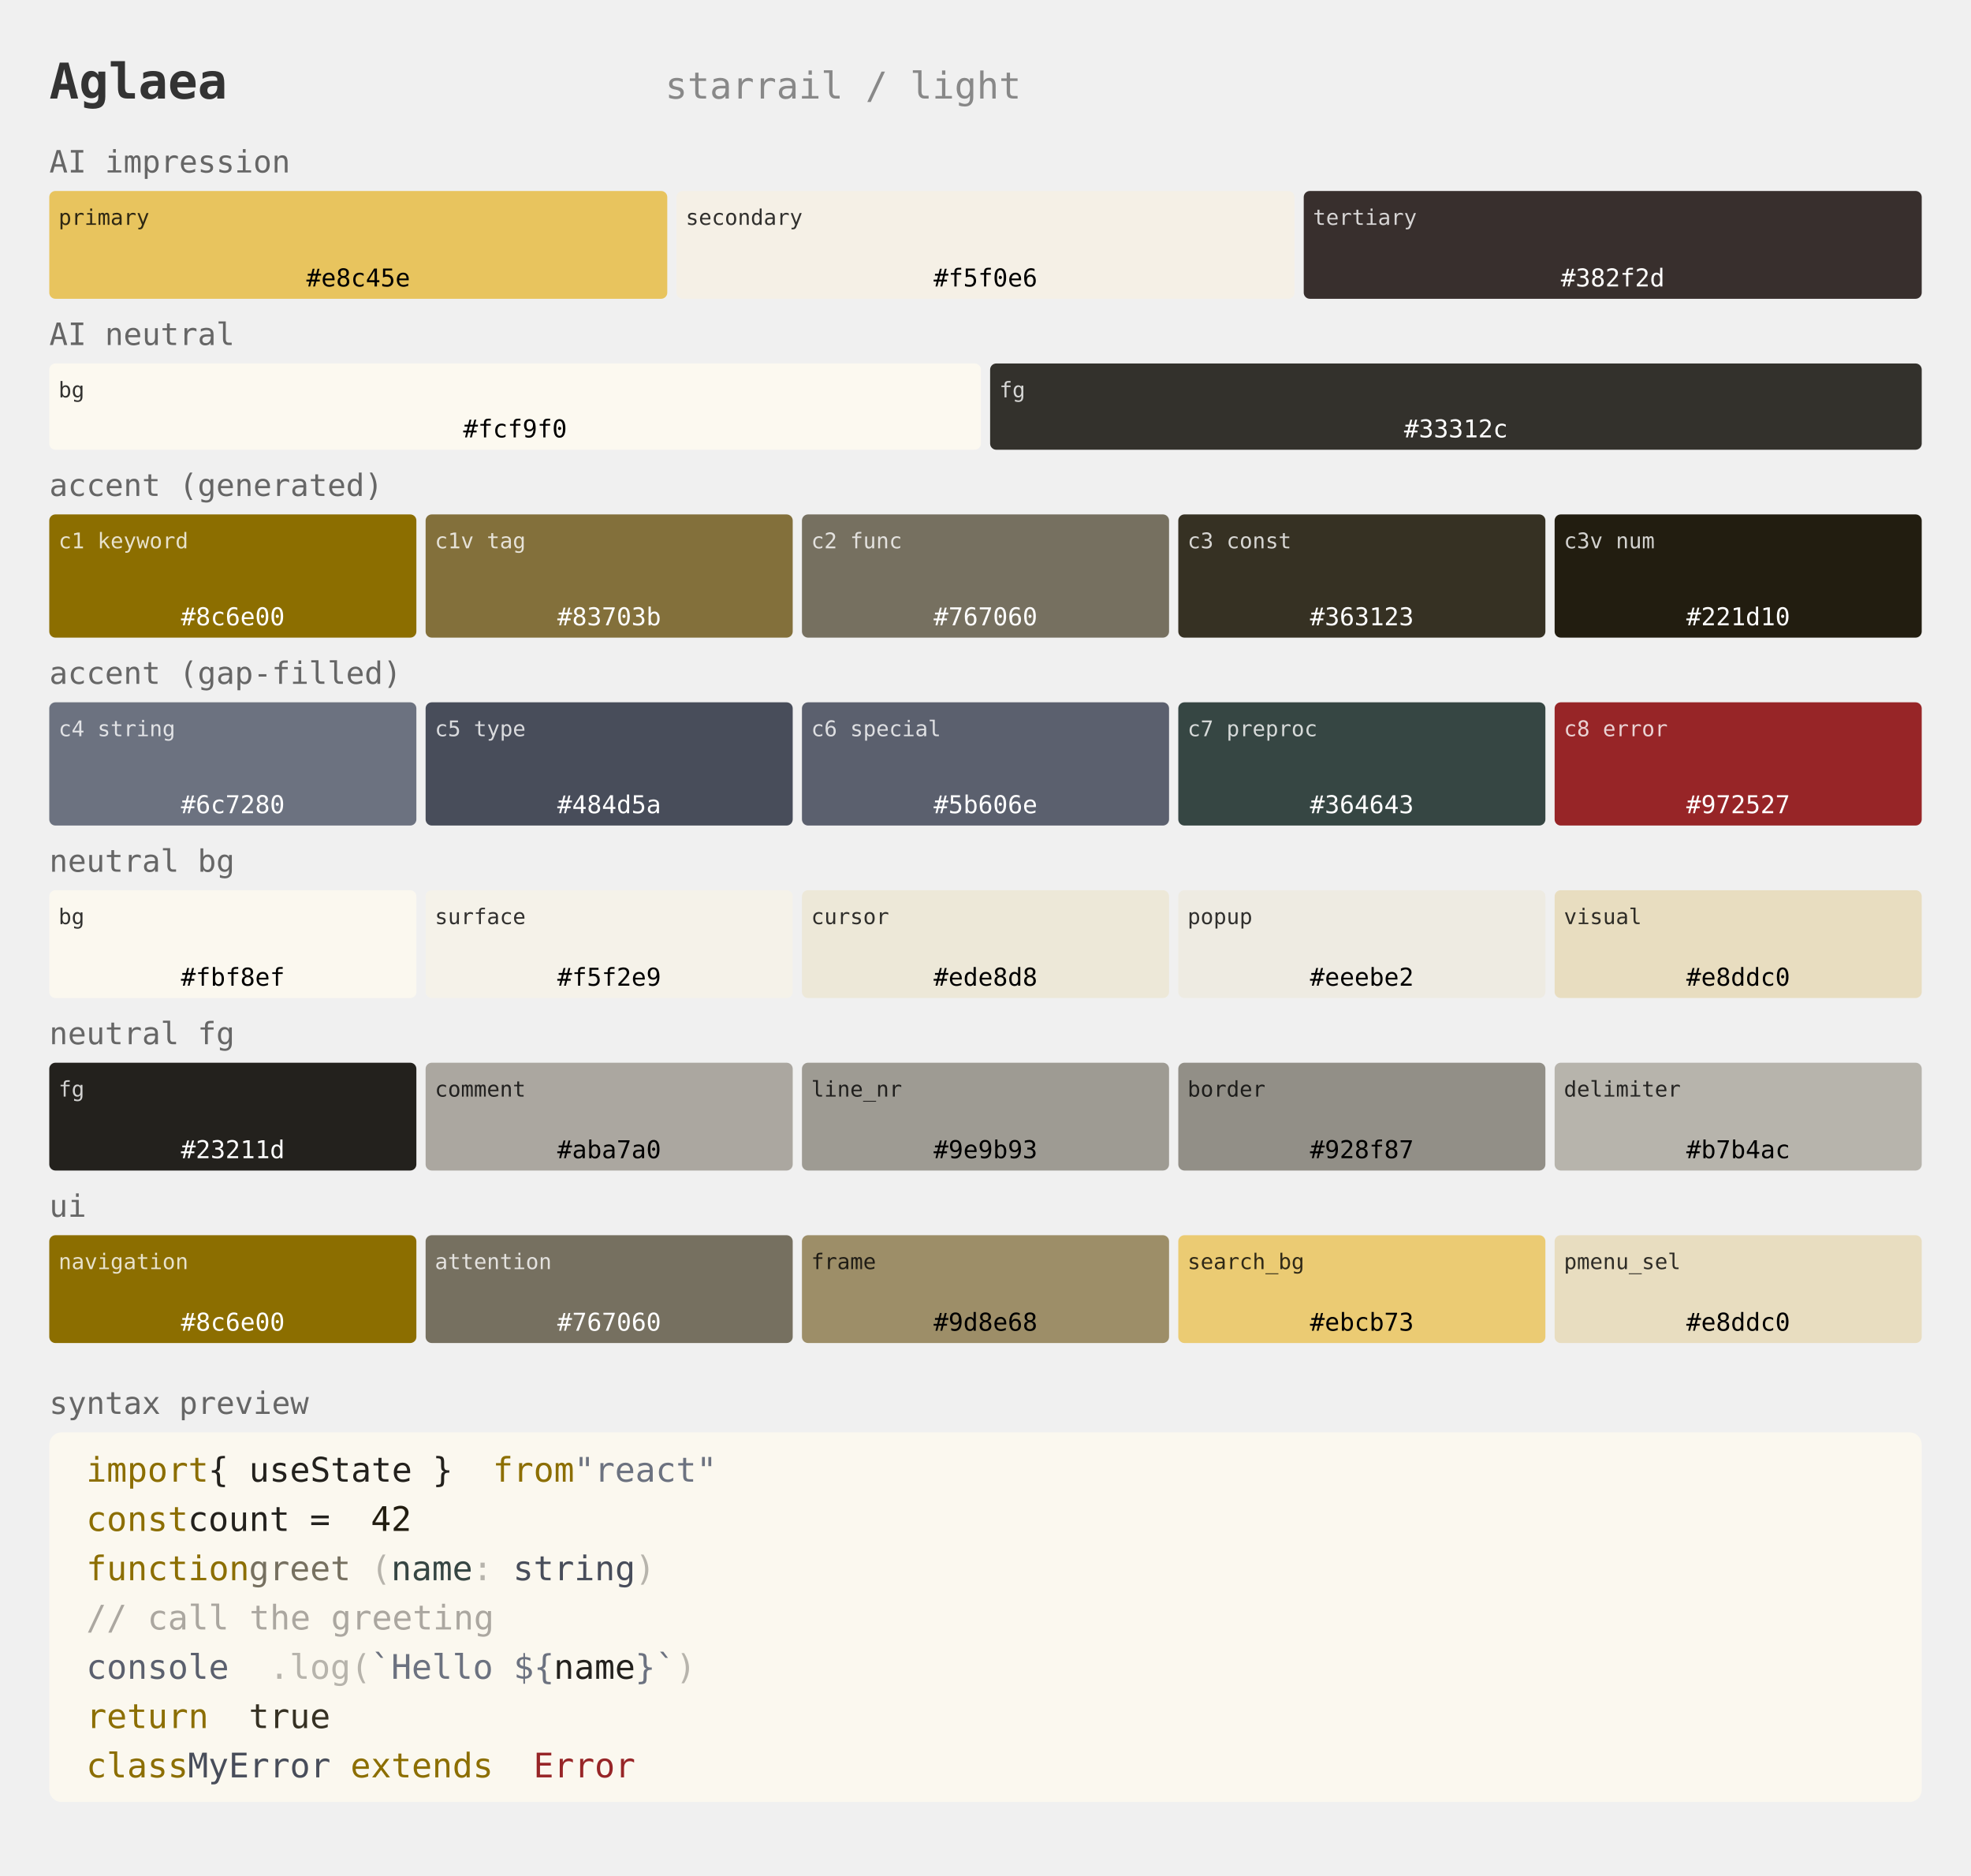
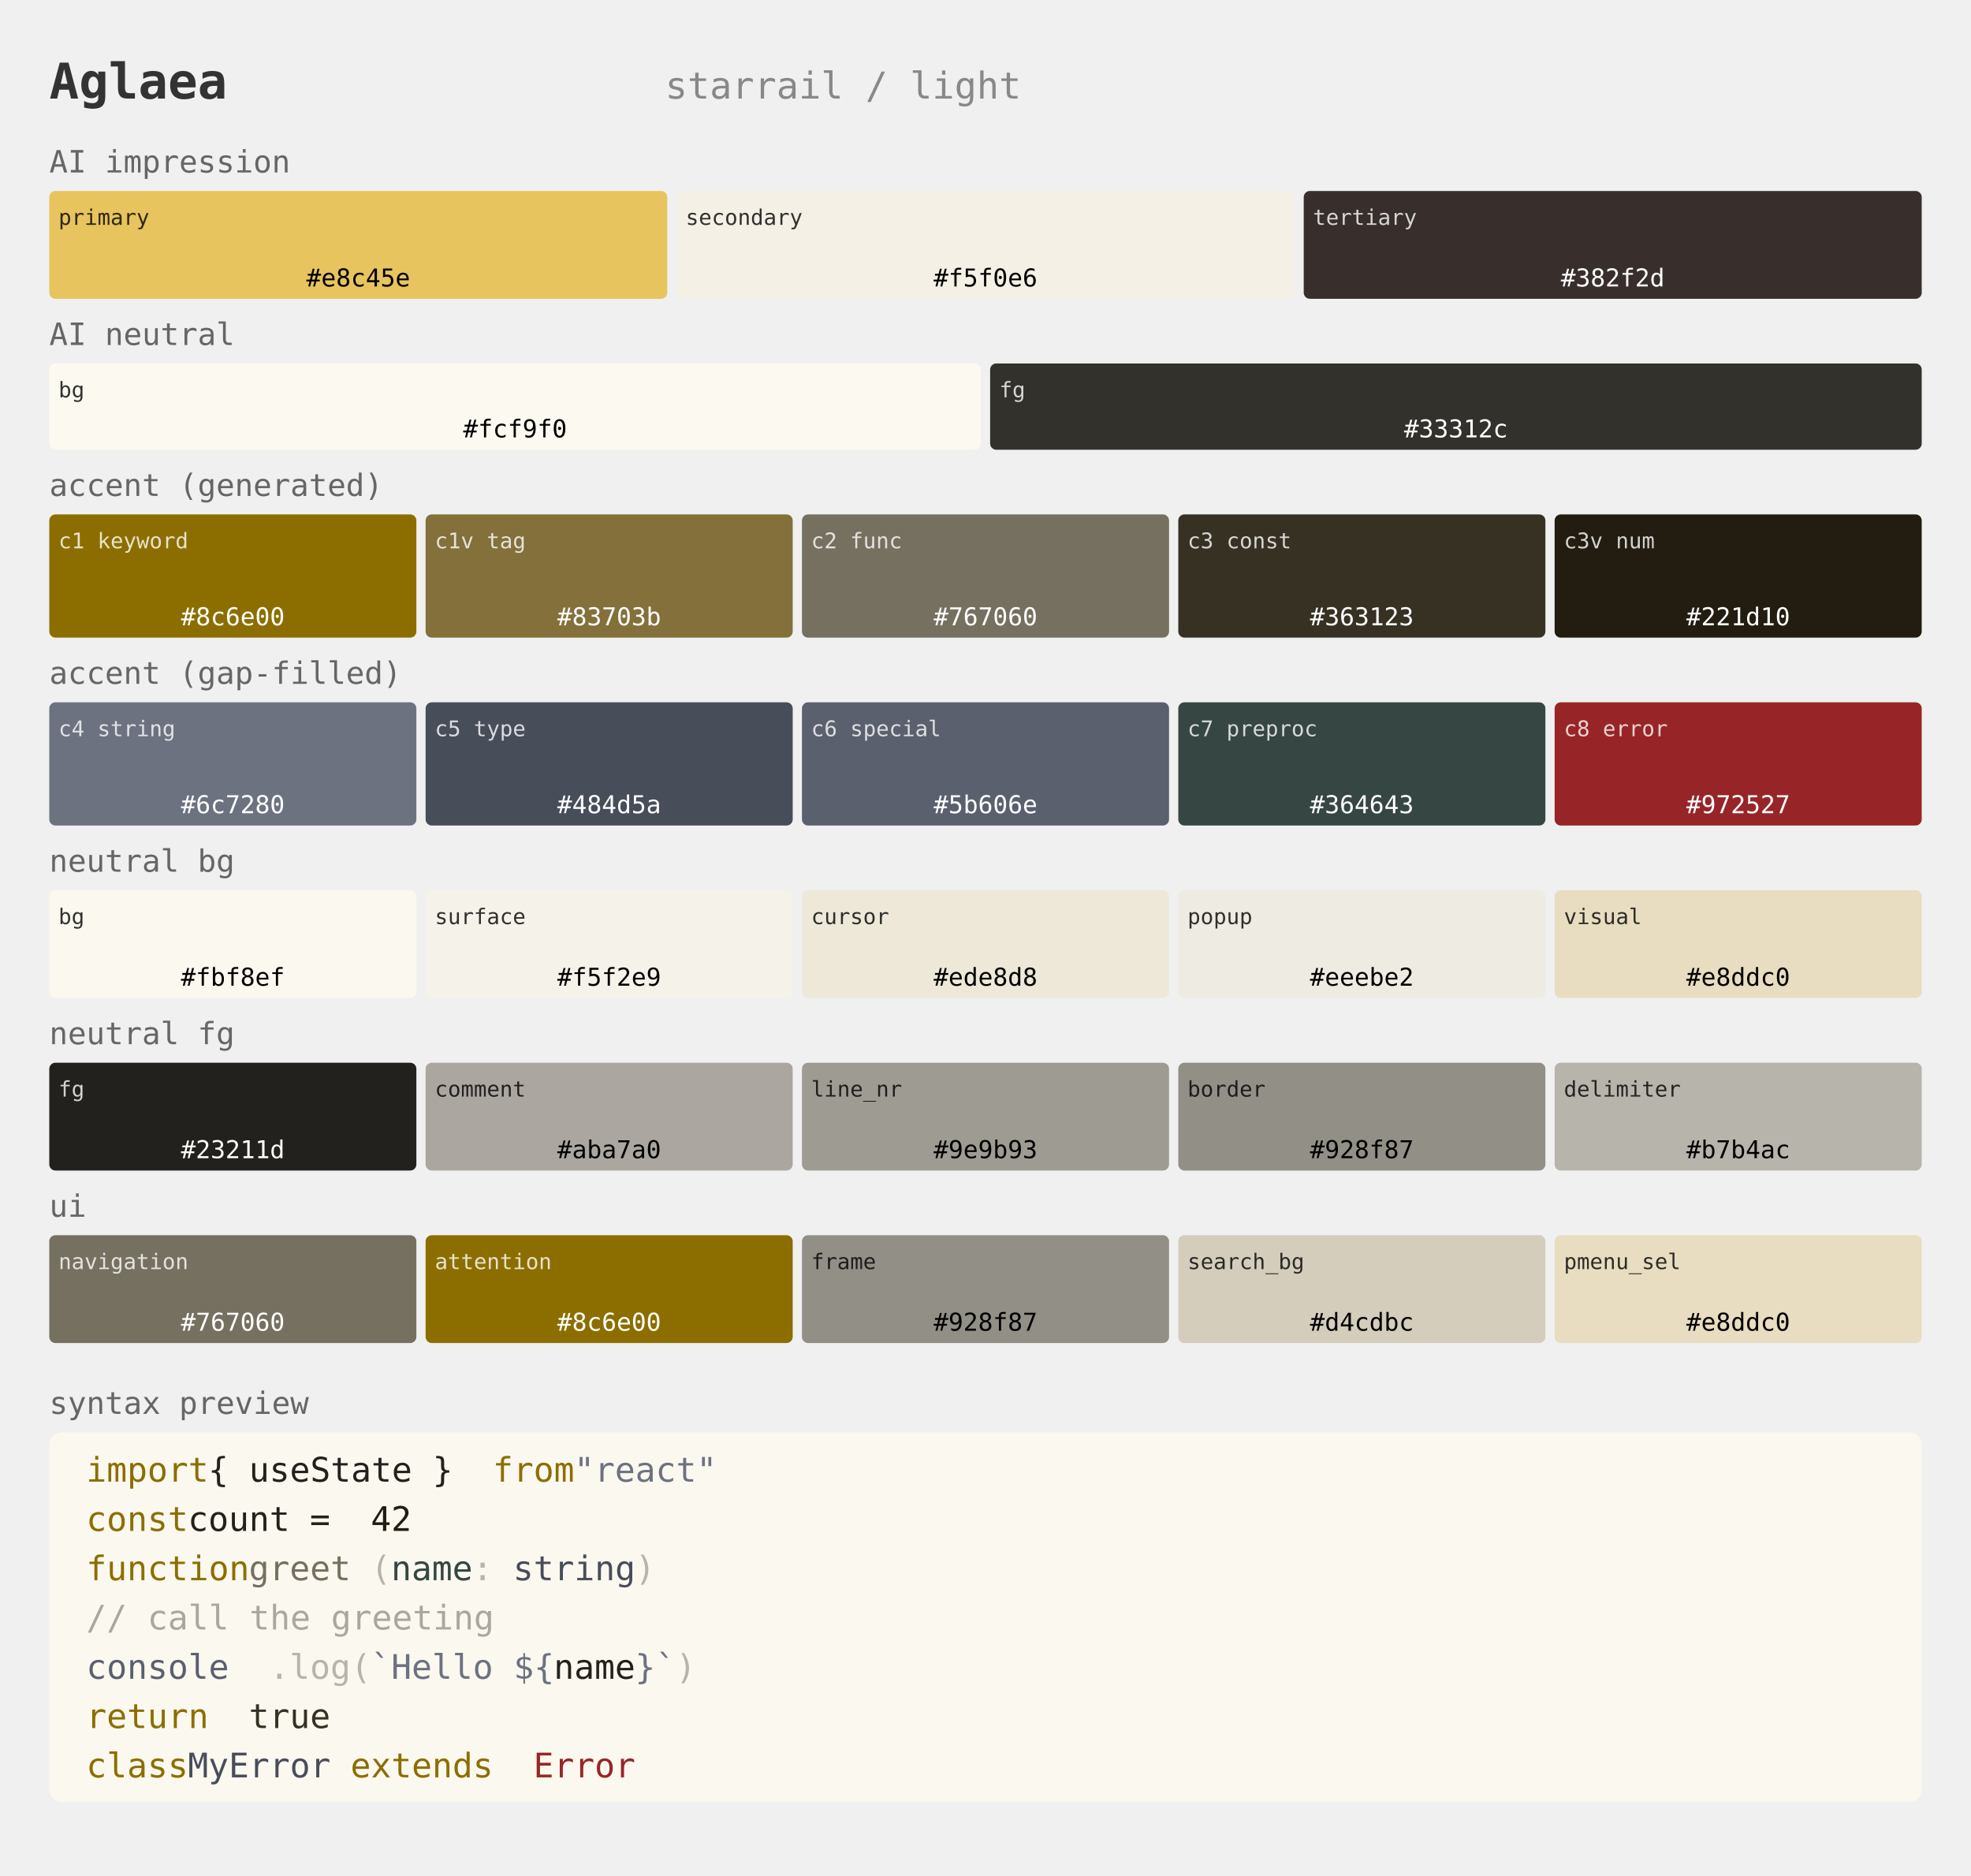
<svg xmlns="http://www.w3.org/2000/svg" width="640" height="609" style="background:#f5f5f5; font-family:ui-monospace,monospace;">
  <text x="16" y="32" fill="#333" font-size="16" font-weight="bold">Aglaea</text>
  <text x="216" y="32" fill="#888" font-size="12">starrail / light</text>
  <text x="16" y="56" fill="#666" font-size="10">AI impression</text>
  <rect x="16" y="62" width="200.667" height="35" fill="#e8c45e" rx="2" />
  <text x="19" y="73" fill="#000000" font-size="7" opacity="0.8">primary</text>
  <text x="116.333" y="93" fill="#000000" font-size="8" text-anchor="middle">#e8c45e</text>
  <rect x="219.667" y="62" width="200.667" height="35" fill="#f5f0e6" rx="2" />
  <text x="222.667" y="73" fill="#000000" font-size="7" opacity="0.8">secondary</text>
  <text x="320" y="93" fill="#000000" font-size="8" text-anchor="middle">#f5f0e6</text>
  <rect x="423.333" y="62" width="200.667" height="35" fill="#382f2d" rx="2" />
  <text x="426.333" y="73" fill="#ffffff" font-size="7" opacity="0.8">tertiary</text>
  <text x="523.667" y="93" fill="#ffffff" font-size="8" text-anchor="middle">#382f2d</text>
  <text x="16" y="112" fill="#666" font-size="10">AI neutral</text>
  <rect x="16" y="118" width="302.5" height="28" fill="#fcf9f0" rx="2" />
  <text x="19" y="129" fill="#000000" font-size="7" opacity="0.8">bg</text>
  <text x="167.25" y="142" fill="#000000" font-size="8" text-anchor="middle">#fcf9f0</text>
  <rect x="321.5" y="118" width="302.5" height="28" fill="#33312c" rx="2" />
  <text x="324.5" y="129" fill="#ffffff" font-size="7" opacity="0.8">fg</text>
  <text x="472.75" y="142" fill="#ffffff" font-size="8" text-anchor="middle">#33312c</text>
  <text x="16" y="161" fill="#666" font-size="10">accent (generated)</text>
  <rect x="16" y="167" width="119.2" height="40" fill="#8c6e00" rx="2" />
  <text x="19" y="178" fill="#ffffff" font-size="7" opacity="0.8">c1 keyword</text>
  <text x="75.6" y="203" fill="#ffffff" font-size="8" text-anchor="middle">#8c6e00</text>
  <rect x="138.2" y="167" width="119.2" height="40" fill="#83703b" rx="2" />
  <text x="141.2" y="178" fill="#ffffff" font-size="7" opacity="0.8">c1v tag</text>
  <text x="197.8" y="203" fill="#ffffff" font-size="8" text-anchor="middle">#83703b</text>
  <rect x="260.4" y="167" width="119.2" height="40" fill="#767060" rx="2" />
  <text x="263.4" y="178" fill="#ffffff" font-size="7" opacity="0.8">c2 func</text>
  <text x="320" y="203" fill="#ffffff" font-size="8" text-anchor="middle">#767060</text>
  <rect x="382.6" y="167" width="119.2" height="40" fill="#363123" rx="2" />
  <text x="385.6" y="178" fill="#ffffff" font-size="7" opacity="0.8">c3 const</text>
  <text x="442.2" y="203" fill="#ffffff" font-size="8" text-anchor="middle">#363123</text>
  <rect x="504.8" y="167" width="119.2" height="40" fill="#221d10" rx="2" />
  <text x="507.8" y="178" fill="#ffffff" font-size="7" opacity="0.8">c3v num</text>
  <text x="564.4" y="203" fill="#ffffff" font-size="8" text-anchor="middle">#221d10</text>
  <text x="16" y="222" fill="#666" font-size="10">accent (gap-filled)</text>
  <rect x="16" y="228" width="119.2" height="40" fill="#6c7280" rx="2" />
  <text x="19" y="239" fill="#ffffff" font-size="7" opacity="0.8">c4 string</text>
  <text x="75.6" y="264" fill="#ffffff" font-size="8" text-anchor="middle">#6c7280</text>
  <rect x="138.2" y="228" width="119.2" height="40" fill="#484d5a" rx="2" />
  <text x="141.2" y="239" fill="#ffffff" font-size="7" opacity="0.8">c5 type</text>
  <text x="197.8" y="264" fill="#ffffff" font-size="8" text-anchor="middle">#484d5a</text>
  <rect x="260.4" y="228" width="119.2" height="40" fill="#5b606e" rx="2" />
  <text x="263.4" y="239" fill="#ffffff" font-size="7" opacity="0.8">c6 special</text>
  <text x="320" y="264" fill="#ffffff" font-size="8" text-anchor="middle">#5b606e</text>
  <rect x="382.6" y="228" width="119.2" height="40" fill="#364643" rx="2" />
  <text x="385.6" y="239" fill="#ffffff" font-size="7" opacity="0.8">c7 preproc</text>
  <text x="442.2" y="264" fill="#ffffff" font-size="8" text-anchor="middle">#364643</text>
  <rect x="504.8" y="228" width="119.2" height="40" fill="#972527" rx="2" />
  <text x="507.8" y="239" fill="#ffffff" font-size="7" opacity="0.8">c8 error</text>
  <text x="564.4" y="264" fill="#ffffff" font-size="8" text-anchor="middle">#972527</text>
  <text x="16" y="283" fill="#666" font-size="10">neutral bg</text>
  <rect x="16" y="289" width="119.2" height="35" fill="#fbf8ef" rx="2" />
  <text x="19" y="300" fill="#000000" font-size="7" opacity="0.8">bg</text>
  <text x="75.6" y="320" fill="#000000" font-size="8" text-anchor="middle">#fbf8ef</text>
  <rect x="138.2" y="289" width="119.2" height="35" fill="#f5f2e9" rx="2" />
  <text x="141.2" y="300" fill="#000000" font-size="7" opacity="0.8">surface</text>
  <text x="197.8" y="320" fill="#000000" font-size="8" text-anchor="middle">#f5f2e9</text>
  <rect x="260.4" y="289" width="119.2" height="35" fill="#ede8d8" rx="2" />
  <text x="263.4" y="300" fill="#000000" font-size="7" opacity="0.8">cursor</text>
  <text x="320" y="320" fill="#000000" font-size="8" text-anchor="middle">#ede8d8</text>
  <rect x="382.6" y="289" width="119.2" height="35" fill="#eeebe2" rx="2" />
  <text x="385.6" y="300" fill="#000000" font-size="7" opacity="0.8">popup</text>
  <text x="442.2" y="320" fill="#000000" font-size="8" text-anchor="middle">#eeebe2</text>
  <rect x="504.8" y="289" width="119.2" height="35" fill="#e8ddc0" rx="2" />
  <text x="507.8" y="300" fill="#000000" font-size="7" opacity="0.8">visual</text>
  <text x="564.4" y="320" fill="#000000" font-size="8" text-anchor="middle">#e8ddc0</text>
  <text x="16" y="339" fill="#666" font-size="10">neutral fg</text>
  <rect x="16" y="345" width="119.2" height="35" fill="#23211d" rx="2" />
  <text x="19" y="356" fill="#ffffff" font-size="7" opacity="0.8">fg</text>
  <text x="75.6" y="376" fill="#ffffff" font-size="8" text-anchor="middle">#23211d</text>
  <rect x="138.2" y="345" width="119.2" height="35" fill="#aba7a0" rx="2" />
  <text x="141.2" y="356" fill="#000000" font-size="7" opacity="0.8">comment</text>
  <text x="197.8" y="376" fill="#000000" font-size="8" text-anchor="middle">#aba7a0</text>
  <rect x="260.4" y="345" width="119.2" height="35" fill="#9e9b93" rx="2" />
  <text x="263.4" y="356" fill="#000000" font-size="7" opacity="0.8">line_nr</text>
  <text x="320" y="376" fill="#000000" font-size="8" text-anchor="middle">#9e9b93</text>
  <rect x="382.6" y="345" width="119.2" height="35" fill="#928f87" rx="2" />
  <text x="385.6" y="356" fill="#000000" font-size="7" opacity="0.8">border</text>
  <text x="442.2" y="376" fill="#000000" font-size="8" text-anchor="middle">#928f87</text>
  <rect x="504.8" y="345" width="119.2" height="35" fill="#b7b4ac" rx="2" />
  <text x="507.8" y="356" fill="#000000" font-size="7" opacity="0.8">delimiter</text>
  <text x="564.4" y="376" fill="#000000" font-size="8" text-anchor="middle">#b7b4ac</text>
  <text x="16" y="395" fill="#666" font-size="10">ui</text>
-   <rect x="16" y="401" width="119.2" height="35" fill="#8c6e00" rx="2" />
+   <rect x="16" y="401" width="119.2" height="35" fill="#767060" rx="2" />
  <text x="19" y="412" fill="#ffffff" font-size="7" opacity="0.8">navigation</text>
-   <text x="75.6" y="432" fill="#ffffff" font-size="8" text-anchor="middle">#8c6e00</text>
-   <rect x="138.2" y="401" width="119.2" height="35" fill="#767060" rx="2" />
+   <text x="75.6" y="432" fill="#ffffff" font-size="8" text-anchor="middle">#767060</text>
+   <rect x="138.2" y="401" width="119.2" height="35" fill="#8c6e00" rx="2" />
  <text x="141.2" y="412" fill="#ffffff" font-size="7" opacity="0.8">attention</text>
-   <text x="197.8" y="432" fill="#ffffff" font-size="8" text-anchor="middle">#767060</text>
-   <rect x="260.4" y="401" width="119.2" height="35" fill="#9d8e68" rx="2" />
+   <text x="197.8" y="432" fill="#ffffff" font-size="8" text-anchor="middle">#8c6e00</text>
+   <rect x="260.4" y="401" width="119.2" height="35" fill="#928f87" rx="2" />
  <text x="263.4" y="412" fill="#000000" font-size="7" opacity="0.8">frame</text>
-   <text x="320" y="432" fill="#000000" font-size="8" text-anchor="middle">#9d8e68</text>
-   <rect x="382.6" y="401" width="119.2" height="35" fill="#ebcb73" rx="2" />
+   <text x="320" y="432" fill="#000000" font-size="8" text-anchor="middle">#928f87</text>
+   <rect x="382.6" y="401" width="119.2" height="35" fill="#d4cdbc" rx="2" />
  <text x="385.6" y="412" fill="#000000" font-size="7" opacity="0.8">search_bg</text>
-   <text x="442.2" y="432" fill="#000000" font-size="8" text-anchor="middle">#ebcb73</text>
+   <text x="442.2" y="432" fill="#000000" font-size="8" text-anchor="middle">#d4cdbc</text>
  <rect x="504.8" y="401" width="119.2" height="35" fill="#e8ddc0" rx="2" />
  <text x="507.8" y="412" fill="#000000" font-size="7" opacity="0.8">pmenu_sel</text>
  <text x="564.4" y="432" fill="#000000" font-size="8" text-anchor="middle">#e8ddc0</text>
  <text x="16" y="459" fill="#666" font-size="10">syntax preview</text>
  <rect x="16" y="465" width="608" height="120" fill="#fbf8ef" rx="4" />
  <text x="28" y="481" fill="#8c6e00" font-size="11" font-family="monospace">import</text>
  <text x="67.6" y="481" fill="#23211d" font-size="11" font-family="monospace"> { useState } </text>
  <text x="160" y="481" fill="#8c6e00" font-size="11" font-family="monospace">from</text>
  <text x="186.4" y="481" fill="#6c7280" font-size="11" font-family="monospace"> "react"</text>
  <text x="28" y="497" fill="#8c6e00" font-size="11" font-family="monospace">const</text>
  <text x="61" y="497" fill="#23211d" font-size="11" font-family="monospace"> count</text>
  <text x="100.6" y="497" fill="#23211d" font-size="11" font-family="monospace"> = </text>
  <text x="120.4" y="497" fill="#221d10" font-size="11" font-family="monospace">42</text>
  <text x="28" y="513" fill="#8c6e00" font-size="11" font-family="monospace">function</text>
  <text x="80.8" y="513" fill="#767060" font-size="11" font-family="monospace"> greet</text>
  <text x="120.4" y="513" fill="#b7b4ac" font-size="11" font-family="monospace">(</text>
  <text x="127" y="513" fill="#364643" font-size="11" font-family="monospace">name</text>
  <text x="153.4" y="513" fill="#b7b4ac" font-size="11" font-family="monospace">: </text>
  <text x="166.6" y="513" fill="#484d5a" font-size="11" font-family="monospace">string</text>
  <text x="206.2" y="513" fill="#b7b4ac" font-size="11" font-family="monospace">)</text>
  <text x="28" y="529" fill="#aba7a0" font-size="11" font-family="monospace">  // call the greeting</text>
  <text x="28" y="545" fill="#5b606e" font-size="11" font-family="monospace">  console</text>
  <text x="87.4" y="545" fill="#b7b4ac" font-size="11" font-family="monospace">.log(</text>
  <text x="120.4" y="545" fill="#6c7280" font-size="11" font-family="monospace">`Hello ${</text>
  <text x="179.8" y="545" fill="#23211d" font-size="11" font-family="monospace">name</text>
  <text x="206.2" y="545" fill="#6c7280" font-size="11" font-family="monospace">}`</text>
  <text x="219.4" y="545" fill="#b7b4ac" font-size="11" font-family="monospace">)</text>
  <text x="28" y="561" fill="#8c6e00" font-size="11" font-family="monospace">  return</text>
  <text x="80.8" y="561" fill="#363123" font-size="11" font-family="monospace"> true</text>
  <text x="28" y="577" fill="#8c6e00" font-size="11" font-family="monospace">class</text>
  <text x="61" y="577" fill="#484d5a" font-size="11" font-family="monospace"> MyError</text>
  <text x="113.8" y="577" fill="#8c6e00" font-size="11" font-family="monospace"> extends </text>
  <text x="173.2" y="577" fill="#972527" font-size="11" font-family="monospace">Error</text>
</svg>
